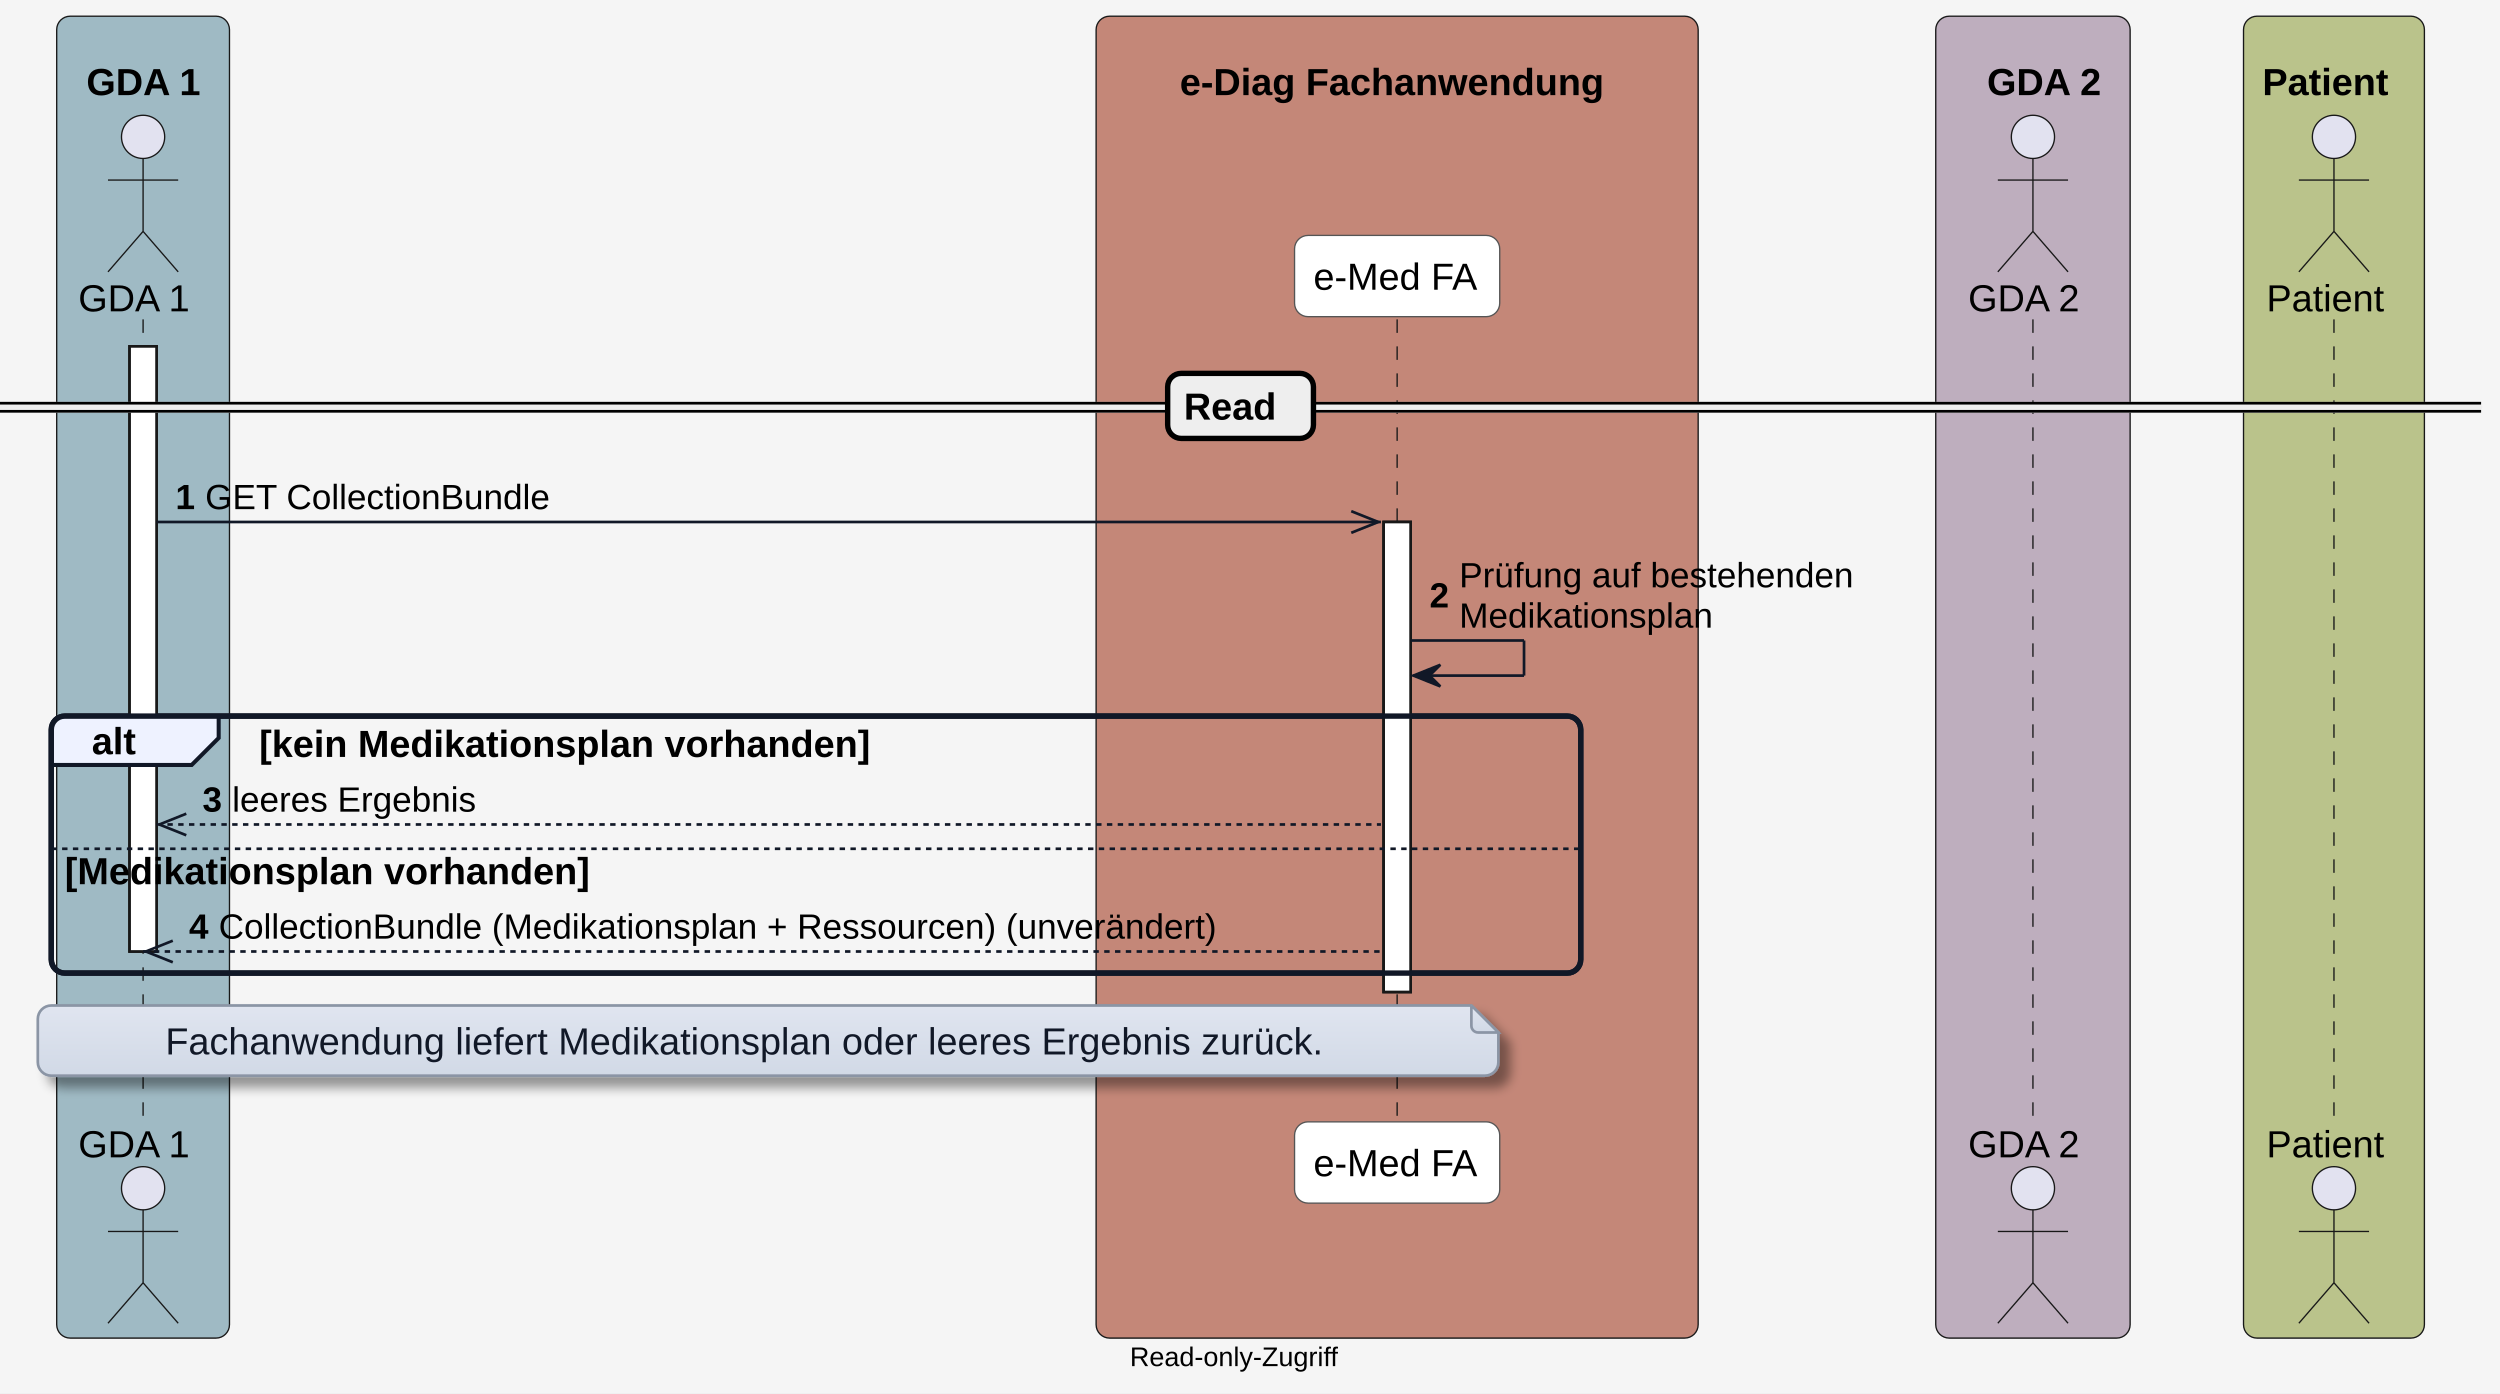
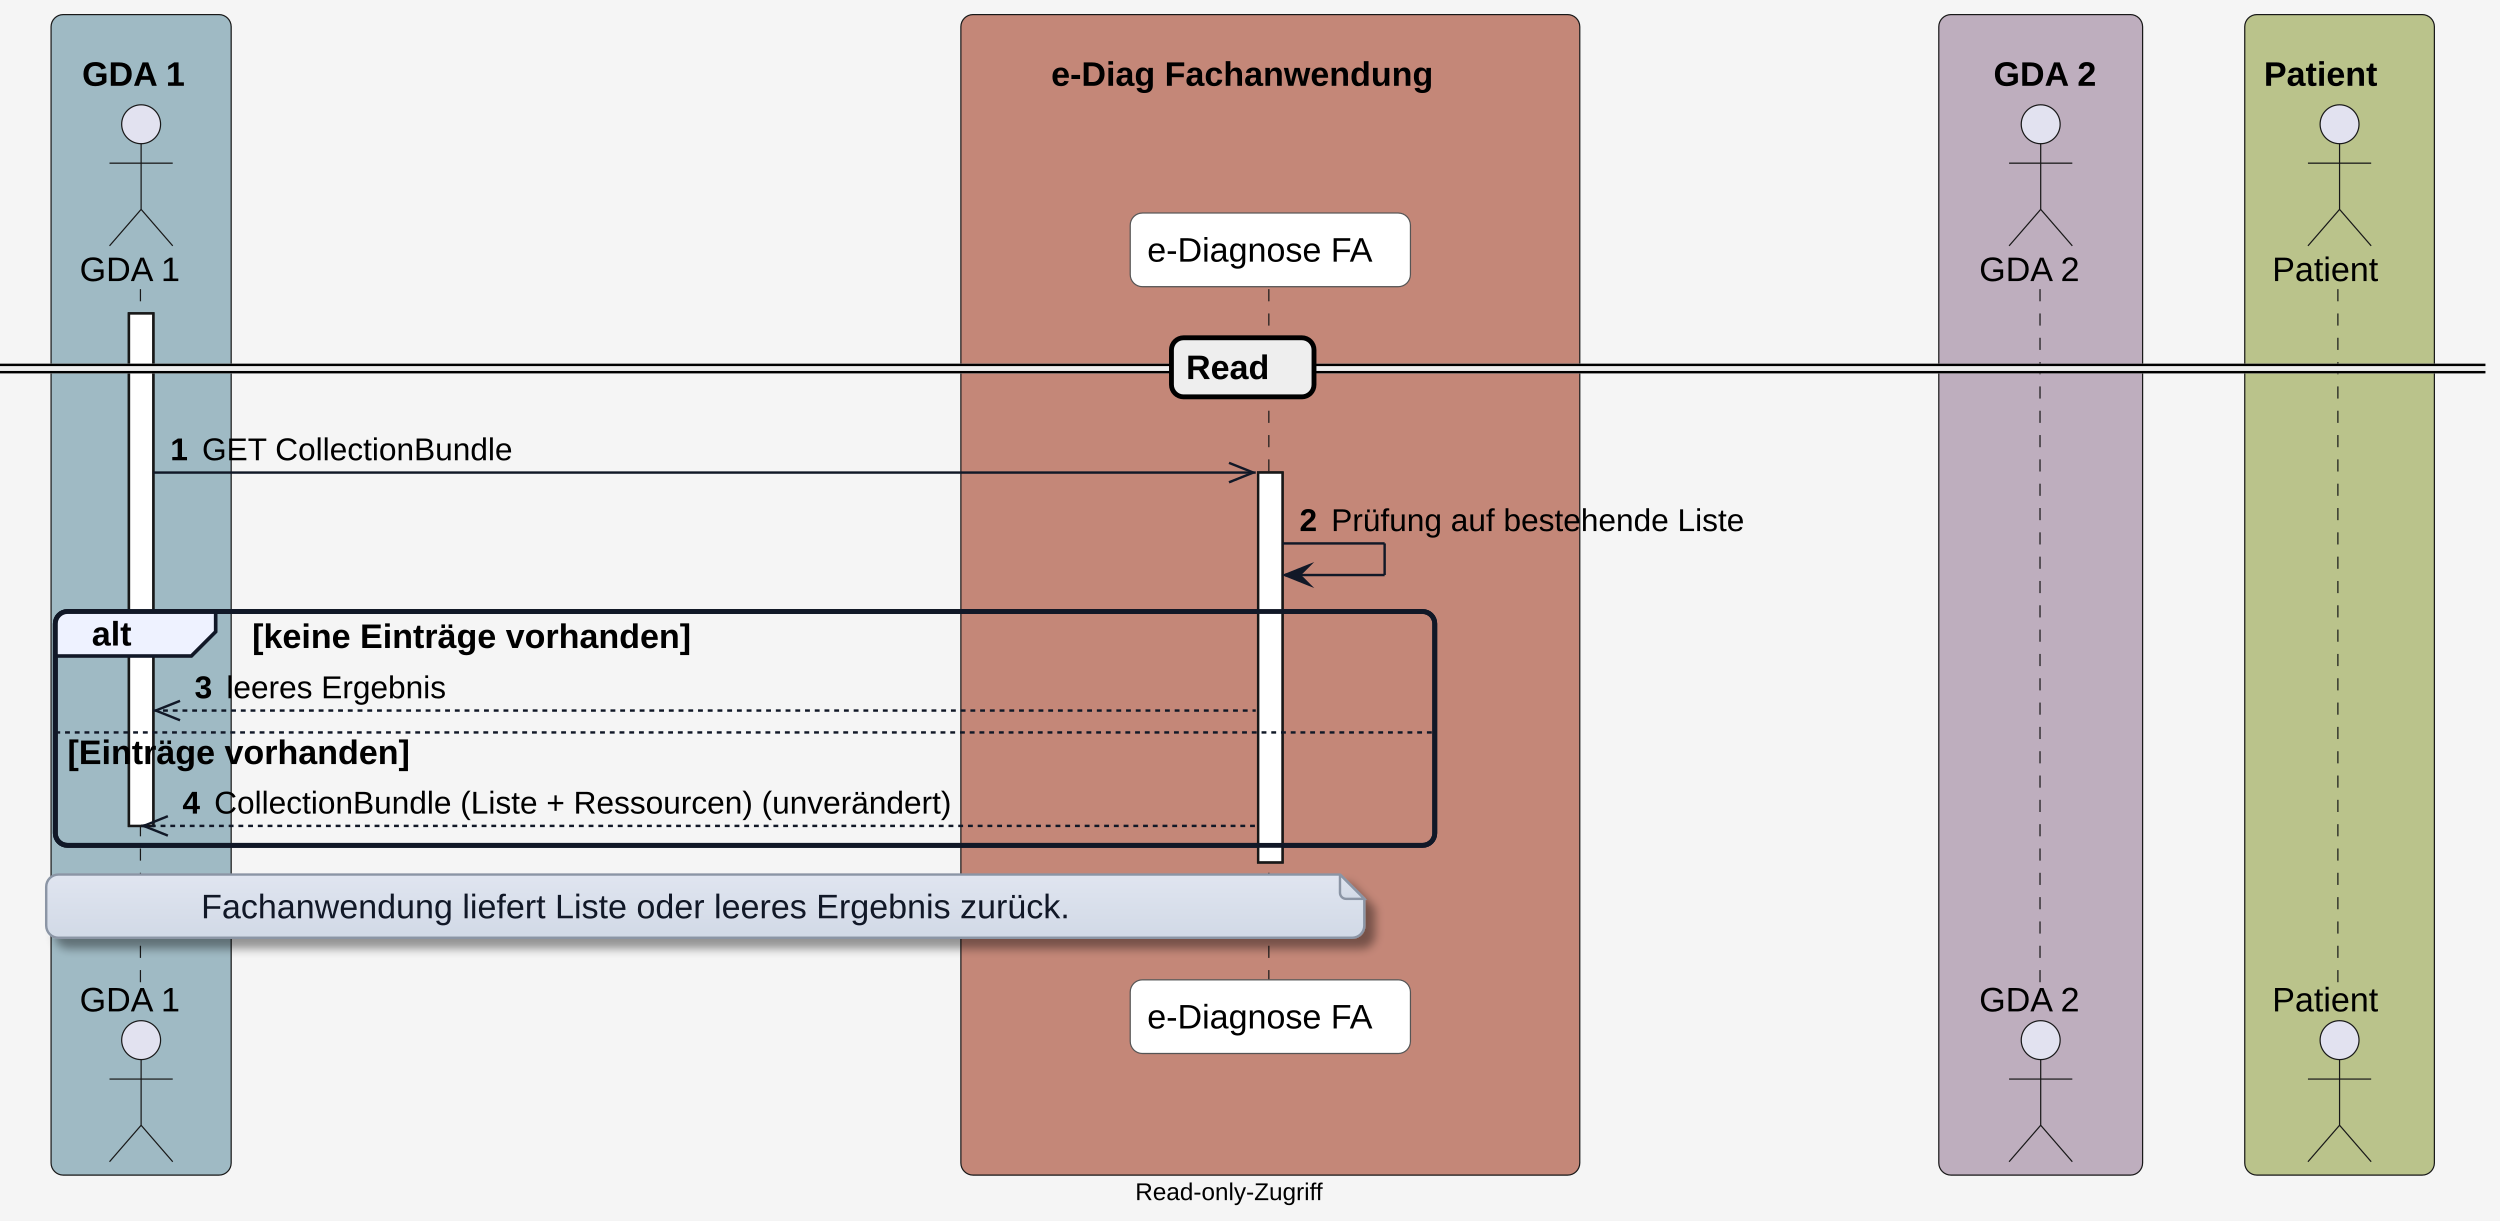
- <svg xmlns="http://www.w3.org/2000/svg" contentStyleType="text/css" height="516px" preserveAspectRatio="none" style="width:926px;height:516px;background:#F5F5F5;" version="1.1" viewBox="0 0 926 516" width="926px" zoomAndPan="magnify">
+ <svg xmlns="http://www.w3.org/2000/svg" contentStyleType="text/css" data-diagram-type="SEQUENCE" height="502px" preserveAspectRatio="none" style="width:1028px;height:502px;background:#F5F5F5;" version="1.1" viewBox="0 0 1028 502" width="1028px" zoomAndPan="magnify">
  <defs>
-     <linearGradient id="glbsiufkyr1q40" x1="50%" x2="50%" y1="0%" y2="100%">
+     <linearGradient id="g5921rsnh5a970" x1="50%" x2="50%" y1="0%" y2="100%">
      <stop offset="0%" stop-color="#E0E5F0" />
      <stop offset="100%" stop-color="#D1D9E6" />
    </linearGradient>
-     <filter height="300%" id="flbsiufkyr1q4" width="300%" x="-1" y="-1">
-       <feGaussianBlur result="blurOut" stdDeviation="2.0" />
+     <filter height="300%" id="f5921rsnh5a97" width="300%" x="-1" y="-1">
+       <feGaussianBlur result="blurOut" stdDeviation="2" />
      <feColorMatrix in="blurOut" result="blurOut2" type="matrix" values="0 0 0 0 0 0 0 0 0 0 0 0 0 0 0 0 0 0 .4 0" />
-       <feOffset dx="4.0" dy="4.0" in="blurOut2" result="blurOut3" />
+       <feOffset dx="4" dy="4" in="blurOut2" result="blurOut3" />
      <feBlend in="SourceGraphic" in2="blurOut3" mode="normal" />
    </filter>
  </defs>
  <g>
-     <rect fill="#F5F5F5" height="516" style="stroke:none;stroke-width:1.0;" width="926" x="0" y="0" />
-     <rect fill="#9FBAC4" height="489.631" rx="5" ry="5" style="stroke:#181818;stroke-width:0.5;" width="64" x="21" y="6" />
-     <text fill="#000000" font-family="Arial" font-size="14" font-weight="bold" lengthAdjust="spacing" textLength="4" x="24" y="19.132"> </text>
-     <text fill="#000000" font-family="Arial" font-size="14" font-weight="bold" lengthAdjust="spacing" textLength="42" x="32" y="35.23">GDA 1</text>
-     <rect fill="#C48778" height="489.631" rx="5" ry="5" style="stroke:#181818;stroke-width:0.5;" width="223" x="406" y="6" />
-     <text fill="#000000" font-family="Arial" font-size="14" font-weight="bold" lengthAdjust="spacing" textLength="4" x="409" y="19.132"> </text>
-     <text fill="#000000" font-family="Arial" font-size="14" font-weight="bold" lengthAdjust="spacing" textLength="165" x="437" y="35.23">e-Diag Fachanwendung</text>
-     <rect fill="#BEAEBE" height="489.631" rx="5" ry="5" style="stroke:#181818;stroke-width:0.5;" width="72" x="717" y="6" />
-     <text fill="#000000" font-family="Arial" font-size="14" font-weight="bold" lengthAdjust="spacing" textLength="4" x="720" y="19.132"> </text>
-     <text fill="#000000" font-family="Arial" font-size="14" font-weight="bold" lengthAdjust="spacing" textLength="42" x="736" y="35.23">GDA 2</text>
-     <rect fill="#BAC38B" height="489.631" rx="5" ry="5" style="stroke:#181818;stroke-width:0.5;" width="67" x="831" y="6" />
-     <text fill="#000000" font-family="Arial" font-size="14" font-weight="bold" lengthAdjust="spacing" textLength="4" x="834" y="19.132"> </text>
-     <text fill="#000000" font-family="Arial" font-size="14" font-weight="bold" lengthAdjust="spacing" textLength="49" x="838" y="35.23">Patient</text>
-     <rect fill="#FFFFFF" height="224.138" style="stroke:#181818;stroke-width:1.0;" width="10" x="48" y="128.296" />
-     <rect fill="#FFFFFF" height="174.091" style="stroke:#181818;stroke-width:1.0;" width="10" x="512.5" y="193.343" />
-     <rect fill="none" height="95.193" rx="5" ry="5" style="stroke:#111827;stroke-width:2.0;" width="566.5" x="19" y="265.241" />
-     <line style="stroke:#181818;stroke-width:0.5;stroke-dasharray:5.0,5.0;" x1="53" x2="53" y1="118.296" y2="416.533" />
-     <line style="stroke:#181818;stroke-width:0.5;stroke-dasharray:5.0,5.0;" x1="517.5" x2="517.5" y1="118.296" y2="416.533" />
-     <line style="stroke:#181818;stroke-width:0.5;stroke-dasharray:5.0,5.0;" x1="753" x2="753" y1="118.296" y2="416.533" />
-     <line style="stroke:#181818;stroke-width:0.5;stroke-dasharray:5.0,5.0;" x1="864.5" x2="864.5" y1="118.296" y2="416.533" />
-     <text fill="#000000" font-family="Arial" font-size="14" lengthAdjust="spacing" textLength="42" x="29" y="115.329">GDA 1</text>
-     <ellipse cx="53" cy="50.697" fill="#E2E2F0" rx="8" ry="8" style="stroke:#181818;stroke-width:0.5;" />
-     <path d="M53,58.697 L53,85.697 M40,66.697 L66,66.697 M53,85.697 L40,100.697 M53,85.697 L66,100.697 " fill="none" style="stroke:#181818;stroke-width:0.5;" />
-     <text fill="#000000" font-family="Arial" font-size="14" lengthAdjust="spacing" textLength="42" x="29" y="428.665">GDA 1</text>
-     <ellipse cx="53" cy="440.131" fill="#E2E2F0" rx="8" ry="8" style="stroke:#181818;stroke-width:0.5;" />
-     <path d="M53,448.131 L53,475.131 M40,456.131 L66,456.131 M53,475.131 L40,490.131 M53,475.131 L66,490.131 " fill="none" style="stroke:#181818;stroke-width:0.5;" />
-     <rect fill="#FFFFFF" height="30.099" rx="5" ry="5" style="stroke:#555555;stroke-width:0.5;" width="76" x="479.5" y="87.197" />
-     <text fill="#000000" font-family="Arial" font-size="14" lengthAdjust="spacing" textLength="62" x="486.5" y="107.329">e-Med FA</text>
-     <rect fill="#FFFFFF" height="30.099" rx="5" ry="5" style="stroke:#555555;stroke-width:0.5;" width="76" x="479.5" y="415.533" />
-     <text fill="#000000" font-family="Arial" font-size="14" lengthAdjust="spacing" textLength="62" x="486.5" y="435.665">e-Med FA</text>
-     <text fill="#000000" font-family="Arial" font-size="14" lengthAdjust="spacing" textLength="42" x="729" y="115.329">GDA 2</text>
-     <ellipse cx="753" cy="50.697" fill="#E2E2F0" rx="8" ry="8" style="stroke:#181818;stroke-width:0.5;" />
-     <path d="M753,58.697 L753,85.697 M740,66.697 L766,66.697 M753,85.697 L740,100.697 M753,85.697 L766,100.697 " fill="none" style="stroke:#181818;stroke-width:0.5;" />
-     <text fill="#000000" font-family="Arial" font-size="14" lengthAdjust="spacing" textLength="42" x="729" y="428.665">GDA 2</text>
-     <ellipse cx="753" cy="440.131" fill="#E2E2F0" rx="8" ry="8" style="stroke:#181818;stroke-width:0.5;" />
-     <path d="M753,448.131 L753,475.131 M740,456.131 L766,456.131 M753,475.131 L740,490.131 M753,475.131 L766,490.131 " fill="none" style="stroke:#181818;stroke-width:0.5;" />
-     <text fill="#000000" font-family="Arial" font-size="14" lengthAdjust="spacing" textLength="44" x="839.5" y="115.329">Patient</text>
-     <ellipse cx="864.5" cy="50.697" fill="#E2E2F0" rx="8" ry="8" style="stroke:#181818;stroke-width:0.5;" />
-     <path d="M864.5,58.697 L864.5,85.697 M851.5,66.697 L877.5,66.697 M864.5,85.697 L851.5,100.697 M864.5,85.697 L877.5,100.697 " fill="none" style="stroke:#181818;stroke-width:0.5;" />
-     <text fill="#000000" font-family="Arial" font-size="14" lengthAdjust="spacing" textLength="44" x="839.5" y="428.665">Patient</text>
-     <ellipse cx="864.5" cy="440.131" fill="#E2E2F0" rx="8" ry="8" style="stroke:#181818;stroke-width:0.5;" />
-     <path d="M864.5,448.131 L864.5,475.131 M851.5,456.131 L877.5,456.131 M864.5,475.131 L851.5,490.131 M864.5,475.131 L877.5,490.131 " fill="none" style="stroke:#181818;stroke-width:0.5;" />
-     <rect fill="#FFFFFF" height="224.138" style="stroke:#181818;stroke-width:1.0;" width="10" x="48" y="128.296" />
-     <rect fill="#FFFFFF" height="174.091" style="stroke:#181818;stroke-width:1.0;" width="10" x="512.5" y="193.343" />
-     <rect fill="#EEEEEE" height="3" rx="5" ry="5" style="stroke:#EEEEEE;stroke-width:1.0;" width="919" x="0" y="149.345" />
-     <line style="stroke:#000000;stroke-width:1.0;" x1="0" x2="919" y1="149.345" y2="149.345" />
-     <line style="stroke:#000000;stroke-width:1.0;" x1="0" x2="919" y1="152.345" y2="152.345" />
-     <rect fill="#EEEEEE" height="24.099" rx="5" ry="5" style="stroke:#000000;stroke-width:2.0;" width="54" x="432.5" y="138.296" />
-     <text fill="#000000" font-family="Arial" font-size="14" font-weight="bold" lengthAdjust="spacing" textLength="36" x="438.5" y="155.428">Read</text>
-     <line style="stroke:#111827;stroke-width:1.0;" x1="510.5" x2="500.5" y1="193.343" y2="189.343" />
-     <line style="stroke:#111827;stroke-width:1.0;" x1="510.5" x2="500.5" y1="193.343" y2="197.343" />
-     <line style="stroke:#111827;stroke-width:1.0;" x1="58" x2="511.5" y1="193.343" y2="193.343" />
-     <text fill="#000000" font-family="Arial" font-size="13" font-weight="bold" lengthAdjust="spacing" textLength="7" x="65" y="188.588">1</text>
-     <text fill="#000000" font-family="Arial" font-size="13" lengthAdjust="spacing" textLength="127" x="76" y="188.588">GET CollectionBundle</text>
-     <line style="stroke:#111827;stroke-width:1.0;" x1="522.5" x2="564.5" y1="237.241" y2="237.241" />
-     <line style="stroke:#111827;stroke-width:1.0;" x1="564.5" x2="564.5" y1="237.241" y2="250.241" />
-     <line style="stroke:#111827;stroke-width:1.0;" x1="523.5" x2="564.5" y1="250.241" y2="250.241" />
-     <polygon fill="#111827" points="533.5,246.241,523.5,250.241,533.5,254.241,529.5,250.241" style="stroke:#111827;stroke-width:1.0;" />
-     <text fill="#000000" font-family="Arial" font-size="13" font-weight="bold" lengthAdjust="spacing" textLength="7" x="529.5" y="225.012">2</text>
-     <text fill="#000000" font-family="Arial" font-size="13" lengthAdjust="spacing" textLength="143" x="540.5" y="217.537">Prüfung auf bestehenden</text>
-     <text fill="#000000" font-family="Arial" font-size="13" lengthAdjust="spacing" textLength="94" x="540.5" y="232.486">Medikationsplan</text>
-     <path d="M24,265.241 L81,265.241 L81,273.339 L71,283.339 L19,283.339 L19,270.241 A5,5 0 0 1 24,265.241 " fill="#EEF2FF" style="stroke:#111827;stroke-width:1.5;" />
-     <rect fill="none" height="95.193" rx="5" ry="5" style="stroke:#111827;stroke-width:2.0;" width="566.5" x="19" y="265.241" />
-     <text fill="#000000" font-family="Arial" font-size="14" font-weight="bold" lengthAdjust="spacing" textLength="17" x="34" y="279.373">alt</text>
-     <text fill="#000000" font-family="Arial" font-size="14" font-weight="bold" lengthAdjust="spacing" textLength="241" x="96" y="280.373">[kein Medikationsplan vorhanden]</text>
-     <line style="stroke:#111827;stroke-width:1.0;" x1="59" x2="69" y1="305.387" y2="301.387" />
-     <line style="stroke:#111827;stroke-width:1.0;" x1="59" x2="69" y1="305.387" y2="309.387" />
-     <line style="stroke:#111827;stroke-width:1.0;stroke-dasharray:2.0,2.0;" x1="58" x2="511.5" y1="305.387" y2="305.387" />
-     <text fill="#000000" font-family="Arial" font-size="13" font-weight="bold" lengthAdjust="spacing" textLength="7" x="75" y="300.632">3</text>
-     <text fill="#000000" font-family="Arial" font-size="13" lengthAdjust="spacing" textLength="90" x="86" y="300.632">leeres Ergebnis</text>
-     <line style="stroke:#111827;stroke-width:1.0;stroke-dasharray:2.0,2.0;" x1="19" x2="585.5" y1="314.387" y2="314.387" />
-     <text fill="#000000" font-family="Arial" font-size="14" font-weight="bold" lengthAdjust="spacing" textLength="207" x="24" y="327.519">[Medikationsplan vorhanden]</text>
-     <line style="stroke:#111827;stroke-width:1.0;" x1="54" x2="64" y1="352.434" y2="348.434" />
-     <line style="stroke:#111827;stroke-width:1.0;" x1="54" x2="64" y1="352.434" y2="356.434" />
-     <line style="stroke:#111827;stroke-width:1.0;stroke-dasharray:2.0,2.0;" x1="53" x2="511.5" y1="352.434" y2="352.434" />
-     <text fill="#000000" font-family="Arial" font-size="13" font-weight="bold" lengthAdjust="spacing" textLength="7" x="70" y="347.679">4</text>
-     <text fill="#000000" font-family="Arial" font-size="13" lengthAdjust="spacing" textLength="366" x="81" y="347.679">CollectionBundle (Medikationsplan + Ressourcen) (unverändert)</text>
-     <path d="M14,377.434 L14,393.434 A5,5 0 0 0 19,398.434 L550,398.434 A5,5 0 0 0 555,393.434 L555,382.434 L545,372.434 L19,372.434 A5,5 0 0 0 14,377.434 " fill="url(#glbsiufkyr1q40)" filter="url(#flbsiufkyr1q4)" style="stroke:#8B95A5;stroke-width:1.0;" />
-     <path d="M545,372.434 L545,379.934 A2.5,2.5 0 0 0 547.5,382.434 L555,382.434 L545,372.434 " fill="url(#glbsiufkyr1q40)" style="stroke:#8B95A5;stroke-width:1.0;" />
-     <text fill="#111827" font-family="Arial" font-size="14" lengthAdjust="spacing" textLength="435" x="61.25" y="390.566">Fachanwendung liefert Medikationsplan oder leeres Ergebnis zurück.</text>
-     <text fill="#000000" font-family="Arial" font-size="10" lengthAdjust="spacing" textLength="81" x="418.5" y="506.011">Read-only-Zugriff</text>
+     <rect fill="#F5F5F5" height="502" style="stroke:none;stroke-width:1;" width="1028" x="0" y="0" />
+     <rect fill="#9FBAC4" height="477.203" rx="5" ry="5" style="stroke:#181818;stroke-width:0.5;" width="74.059" x="21" y="6" />
+     <text fill="#000000" font-family="'Arial'" font-size="14" font-weight="700" lengthAdjust="spacing" textLength="4.874" x="24" y="18.995"> </text>
+     <text fill="#000000" font-family="'Arial'" font-size="14" font-weight="700" lengthAdjust="spacing" textLength="48.562" x="33.748" y="35.292">GDA 1</text>
+     <rect fill="#C48778" height="477.203" rx="5" ry="5" style="stroke:#181818;stroke-width:0.5;" width="254.493" x="395.112" y="6" />
+     <text fill="#000000" font-family="'Arial'" font-size="14" font-weight="700" lengthAdjust="spacing" textLength="4.874" x="398.112" y="18.995"> </text>
+     <text fill="#000000" font-family="'Arial'" font-size="14" font-weight="700" lengthAdjust="spacing" textLength="185.131" x="432.231" y="35.292">e-Diag Fachanwendung</text>
+     <rect fill="#BEAEBE" height="477.203" rx="5" ry="5" style="stroke:#181818;stroke-width:0.5;" width="83.807" x="797.233" y="6" />
+     <text fill="#000000" font-family="'Arial'" font-size="14" font-weight="700" lengthAdjust="spacing" textLength="4.874" x="800.233" y="18.995"> </text>
+     <text fill="#000000" font-family="'Arial'" font-size="14" font-weight="700" lengthAdjust="spacing" textLength="48.562" x="819.729" y="35.292">GDA 2</text>
+     <rect fill="#BAC38B" height="477.203" rx="5" ry="5" style="stroke:#181818;stroke-width:0.5;" width="77.976" x="923.04" y="6" />
+     <text fill="#000000" font-family="'Arial'" font-size="14" font-weight="700" lengthAdjust="spacing" textLength="4.874" x="926.04" y="18.995"> </text>
+     <text fill="#000000" font-family="'Arial'" font-size="14" font-weight="700" lengthAdjust="spacing" textLength="57.353" x="930.914" y="35.292">Patient</text>
+     <g>
+       <rect fill="#FFFFFF" height="210.719" style="stroke:#181818;stroke-width:1;" width="10" x="53.029" y="128.891" />
+     </g>
+     <g>
+       <rect fill="#FFFFFF" height="160.289" style="stroke:#181818;stroke-width:1;" width="10" x="517.359" y="194.32" />
+     </g>
+     <rect fill="none" height="96.156" rx="5" ry="5" style="stroke:#111827;stroke-width:2;" width="567.225" x="22.748" y="251.453" />
+     <g class="participant-lifeline" data-entity-uid="part1" data-qualified-name="GDA_1" data-source-line="41" id="part1-lifeline">
+       <g>
+         <rect fill="#000000" fill-opacity="0" height="285.016" width="8" x="54.029" y="118.891" />
+         <line style="stroke:#181818;stroke-width:0.5;stroke-dasharray:5,5;" x1="57.748" x2="57.748" y1="118.891" y2="403.906" />
+       </g>
+     </g>
+     <g class="participant-lifeline" data-entity-uid="part2" data-qualified-name="eDiag_FA" data-source-line="45" id="part2-lifeline">
+       <g>
+         <rect fill="#000000" fill-opacity="0" height="285.016" width="8" x="518.359" y="118.891" />
+         <line style="stroke:#181818;stroke-width:0.5;stroke-dasharray:5,5;" x1="521.746" x2="521.746" y1="118.891" y2="403.906" />
+       </g>
+     </g>
+     <g class="participant-lifeline" data-entity-uid="part3" data-qualified-name="GDA_2" data-source-line="49" id="part3-lifeline">
+       <g>
+         <rect fill="#000000" fill-opacity="0" height="285.016" width="8" x="835.136" y="118.891" />
+         <line style="stroke:#181818;stroke-width:0.5;stroke-dasharray:5,5;" x1="838.855" x2="838.855" y1="118.891" y2="403.906" />
+       </g>
+     </g>
+     <g class="participant-lifeline" data-entity-uid="part4" data-qualified-name="Patient" data-source-line="53" id="part4-lifeline">
+       <g>
+         <rect fill="#000000" fill-opacity="0" height="285.016" width="8" x="958.027" y="118.891" />
+         <line style="stroke:#181818;stroke-width:0.5;stroke-dasharray:5,5;" x1="961.339" x2="961.339" y1="118.891" y2="403.906" />
+       </g>
+     </g>
+     <g class="participant participant-head" data-entity-uid="part1" data-qualified-name="GDA_1" data-source-line="41" id="part1-head">
+       <text fill="#000000" font-family="'Arial'" font-size="14" lengthAdjust="spacing" textLength="44.563" x="32.748" y="115.589">GDA 1</text>
+       <ellipse cx="58.029" cy="51.094" fill="#E2E2F0" rx="8" ry="8" style="stroke:#181818;stroke-width:0.5;" />
+       <path d="M58.029,59.094 L58.029,86.094 M45.029,67.094 L71.029,67.094 M58.029,86.094 L45.029,101.094 M58.029,86.094 L71.029,101.094" fill="none" style="stroke:#181818;stroke-width:0.5;" />
+     </g>
+     <g class="participant participant-tail" data-entity-uid="part1" data-qualified-name="GDA_1" data-source-line="41" id="part1-tail">
+       <text fill="#000000" font-family="'Arial'" font-size="14" lengthAdjust="spacing" textLength="44.563" x="32.748" y="415.901">GDA 1</text>
+       <ellipse cx="58.029" cy="427.703" fill="#E2E2F0" rx="8" ry="8" style="stroke:#181818;stroke-width:0.5;" />
+       <path d="M58.029,435.703 L58.029,462.703 M45.029,443.703 L71.029,443.703 M58.029,462.703 L45.029,477.703 M58.029,462.703 L71.029,477.703" fill="none" style="stroke:#181818;stroke-width:0.5;" />
+     </g>
+     <g class="participant participant-head" data-entity-uid="part2" data-qualified-name="eDiag_FA" data-source-line="45" id="part2-head">
+       <rect fill="#FFFFFF" height="30.297" rx="5" ry="5" style="stroke:#555555;stroke-width:0.5;" width="115.227" x="464.746" y="87.594" />
+       <text fill="#000000" font-family="'Arial'" font-size="14" lengthAdjust="spacing" textLength="101.227" x="471.746" y="107.589">e-Diagnose FA</text>
+     </g>
+     <g class="participant participant-tail" data-entity-uid="part2" data-qualified-name="eDiag_FA" data-source-line="45" id="part2-tail">
+       <rect fill="#FFFFFF" height="30.297" rx="5" ry="5" style="stroke:#555555;stroke-width:0.5;" width="115.227" x="464.746" y="402.906" />
+       <text fill="#000000" font-family="'Arial'" font-size="14" lengthAdjust="spacing" textLength="101.227" x="471.746" y="422.901">e-Diagnose FA</text>
+     </g>
+     <g class="participant participant-head" data-entity-uid="part3" data-qualified-name="GDA_2" data-source-line="49" id="part3-head">
+       <text fill="#000000" font-family="'Arial'" font-size="14" lengthAdjust="spacing" textLength="44.563" x="813.855" y="115.589">GDA 2</text>
+       <ellipse cx="839.136" cy="51.094" fill="#E2E2F0" rx="8" ry="8" style="stroke:#181818;stroke-width:0.5;" />
+       <path d="M839.136,59.094 L839.136,86.094 M826.136,67.094 L852.136,67.094 M839.136,86.094 L826.136,101.094 M839.136,86.094 L852.136,101.094" fill="none" style="stroke:#181818;stroke-width:0.5;" />
+     </g>
+     <g class="participant participant-tail" data-entity-uid="part3" data-qualified-name="GDA_2" data-source-line="49" id="part3-tail">
+       <text fill="#000000" font-family="'Arial'" font-size="14" lengthAdjust="spacing" textLength="44.563" x="813.855" y="415.901">GDA 2</text>
+       <ellipse cx="839.136" cy="427.703" fill="#E2E2F0" rx="8" ry="8" style="stroke:#181818;stroke-width:0.5;" />
+       <path d="M839.136,435.703 L839.136,462.703 M826.136,443.703 L852.136,443.703 M839.136,462.703 L826.136,477.703 M839.136,462.703 L852.136,477.703" fill="none" style="stroke:#181818;stroke-width:0.5;" />
+     </g>
+     <g class="participant participant-head" data-entity-uid="part4" data-qualified-name="Patient" data-source-line="53" id="part4-head">
+       <text fill="#000000" font-family="'Arial'" font-size="14" lengthAdjust="spacing" textLength="49.376" x="934.339" y="115.589">Patient</text>
+       <ellipse cx="962.027" cy="51.094" fill="#E2E2F0" rx="8" ry="8" style="stroke:#181818;stroke-width:0.5;" />
+       <path d="M962.027,59.094 L962.027,86.094 M949.027,67.094 L975.027,67.094 M962.027,86.094 L949.027,101.094 M962.027,86.094 L975.027,101.094" fill="none" style="stroke:#181818;stroke-width:0.5;" />
+     </g>
+     <g class="participant participant-tail" data-entity-uid="part4" data-qualified-name="Patient" data-source-line="53" id="part4-tail">
+       <text fill="#000000" font-family="'Arial'" font-size="14" lengthAdjust="spacing" textLength="49.376" x="934.339" y="415.901">Patient</text>
+       <ellipse cx="962.027" cy="427.703" fill="#E2E2F0" rx="8" ry="8" style="stroke:#181818;stroke-width:0.5;" />
+       <path d="M962.027,435.703 L962.027,462.703 M949.027,443.703 L975.027,443.703 M962.027,462.703 L949.027,477.703 M962.027,462.703 L975.027,477.703" fill="none" style="stroke:#181818;stroke-width:0.5;" />
+     </g>
+     <g>
+       <rect fill="#FFFFFF" height="210.719" style="stroke:#181818;stroke-width:1;" width="10" x="53.029" y="128.891" />
+     </g>
+     <g>
+       <rect fill="#FFFFFF" height="160.289" style="stroke:#181818;stroke-width:1;" width="10" x="517.359" y="194.32" />
+     </g>
+     <rect fill="#EEEEEE" height="3" rx="5" ry="5" style="stroke:#EEEEEE;stroke-width:1;" width="1022.015" x="0" y="150.039" />
+     <line style="stroke:#000000;stroke-width:1;" x1="0" x2="1022.015" y1="150.039" y2="150.039" />
+     <line style="stroke:#000000;stroke-width:1;" x1="0" x2="1022.015" y1="153.039" y2="153.039" />
+     <rect fill="#EEEEEE" height="24.297" rx="5" ry="5" style="stroke:#000000;stroke-width:2;" width="58.618" x="481.699" y="138.891" />
+     <text fill="#000000" font-family="'Arial'" font-size="14" font-weight="700" lengthAdjust="spacing" textLength="39.744" x="487.699" y="155.886">Read</text>
+     <g class="message" data-entity-1="part1" data-entity-2="part2" data-source-line="61" id="msg1">
+       <line style="stroke:#111827;stroke-width:1;" x1="515.359" x2="505.359" y1="194.32" y2="190.32" />
+       <line style="stroke:#111827;stroke-width:1;" x1="515.359" x2="505.359" y1="194.32" y2="198.32" />
+       <line style="stroke:#111827;stroke-width:1;" x1="63.029" x2="516.359" y1="194.32" y2="194.32" />
+       <text fill="#000000" font-family="'Arial'" font-size="13" font-weight="700" lengthAdjust="spacing" textLength="9.045" x="70.029" y="189.254">1</text>
+       <text fill="#000000" font-family="'Arial'" font-size="13" lengthAdjust="spacing" textLength="139.921" x="83.075" y="189.254">GET CollectionBundle</text>
+     </g>
+     <g class="message" data-entity-1="part2" data-entity-2="part2" data-source-line="64" id="msg2">
+       <line style="stroke:#111827;stroke-width:1;" x1="527.359" x2="569.359" y1="223.453" y2="223.453" />
+       <line style="stroke:#111827;stroke-width:1;" x1="569.359" x2="569.359" y1="223.453" y2="236.453" />
+       <line style="stroke:#111827;stroke-width:1;" x1="528.359" x2="569.359" y1="236.453" y2="236.453" />
+       <polygon fill="#111827" points="538.359,232.453,528.359,236.453,538.359,240.453,534.359,236.453" style="stroke:#111827;stroke-width:1;stroke-linejoin:miter;stroke-miterlimit:10;" />
+       <text fill="#000000" font-family="'Arial'" font-size="13" font-weight="700" lengthAdjust="spacing" textLength="9.045" x="534.359" y="218.387">2</text>
+       <text fill="#000000" font-family="'Arial'" font-size="13" lengthAdjust="spacing" textLength="191.477" x="547.404" y="218.387">Prüfung auf bestehende Liste</text>
+     </g>
+     <path d="M27.748,251.453 L88.686,251.453 L88.686,259.75 L78.686,269.75 L22.748,269.75 L22.748,256.453 A5,5 0 0 1 27.748,251.453" fill="#EEF2FF" style="stroke:#111827;stroke-width:1.5;" />
+     <rect fill="none" height="96.156" rx="5" ry="5" style="stroke:#111827;stroke-width:2;" width="567.225" x="22.748" y="251.453" />
+     <text fill="#000000" font-family="'Arial'" font-size="14" font-weight="700" lengthAdjust="spacing" textLength="20.939" x="37.748" y="265.448">alt</text>
+     <text fill="#000000" font-family="'Arial'" font-size="14" font-weight="700" lengthAdjust="spacing" textLength="217.014" x="103.686" y="266.448">[keine Einträge vorhanden]</text>
+     <g class="message" data-entity-1="part2" data-entity-2="part1" data-source-line="67" id="msg3">
+       <line style="stroke:#111827;stroke-width:1;" x1="64.029" x2="74.029" y1="292.18" y2="288.18" />
+       <line style="stroke:#111827;stroke-width:1;" x1="64.029" x2="74.029" y1="292.18" y2="296.18" />
+       <line style="stroke:#111827;stroke-width:1;stroke-dasharray:2,2;" x1="63.029" x2="516.359" y1="292.18" y2="292.18" />
+       <text fill="#000000" font-family="'Arial'" font-size="13" font-weight="700" lengthAdjust="spacing" textLength="9.045" x="80.029" y="287.114">3</text>
+       <text fill="#000000" font-family="'Arial'" font-size="13" lengthAdjust="spacing" textLength="100.54" x="93.075" y="287.114">leeres Ergebnis</text>
+     </g>
+     <line style="stroke:#111827;stroke-width:1;stroke-dasharray:2,2;" x1="22.748" x2="589.972" y1="301.18" y2="301.18" />
+     <text fill="#000000" font-family="'Arial'" font-size="14" font-weight="700" lengthAdjust="spacing" textLength="169.073" x="27.748" y="314.175">[Einträge vorhanden]</text>
+     <g class="message" data-entity-1="part2" data-entity-2="part1" data-source-line="69" id="msg4">
+       <line style="stroke:#111827;stroke-width:1;" x1="59.029" x2="69.029" y1="339.609" y2="335.609" />
+       <line style="stroke:#111827;stroke-width:1;" x1="59.029" x2="69.029" y1="339.609" y2="343.609" />
+       <line style="stroke:#111827;stroke-width:1;stroke-dasharray:2,2;" x1="58.029" x2="516.359" y1="339.609" y2="339.609" />
+       <text fill="#000000" font-family="'Arial'" font-size="13" font-weight="700" lengthAdjust="spacing" textLength="9.045" x="75.029" y="334.543">4</text>
+       <text fill="#000000" font-family="'Arial'" font-size="13" lengthAdjust="spacing" textLength="343.903" x="88.075" y="334.543">CollectionBundle (Liste + Ressourcen) (unverändert)</text>
+     </g>
+     <path d="M19,364.609 L19,380.609 A5,5 0 0 0 24,385.609 L556,385.609 A5,5 0 0 0 561,380.609 L561,369.609 L551,359.609 L24,359.609 A5,5 0 0 0 19,364.609" fill="url(#g5921rsnh5a970)" filter="url(#f5921rsnh5a97)" style="stroke:#8B95A5;stroke-width:1;" />
+     <path d="M551,359.609 L551,367.109 A2.5,2.5 0 0 0 553.5,369.609 L561,369.609 L551,359.609" fill="url(#g5921rsnh5a970)" style="stroke:#8B95A5;stroke-width:1;" />
+     <text fill="#111827" font-family="'Arial'" font-size="14" lengthAdjust="spacing" textLength="402.828" x="82.698" y="377.604">Fachanwendung liefert Liste oder leeres Ergebnis zurück.</text>
+     <g class="footer" data-source-line="78">
+       <text fill="#000000" font-family="'Arial'" font-size="10" lengthAdjust="spacing" textLength="87.412" x="466.801" y="493.485">Read-only-Zugriff</text>
+     </g>
  </g>
</svg>
